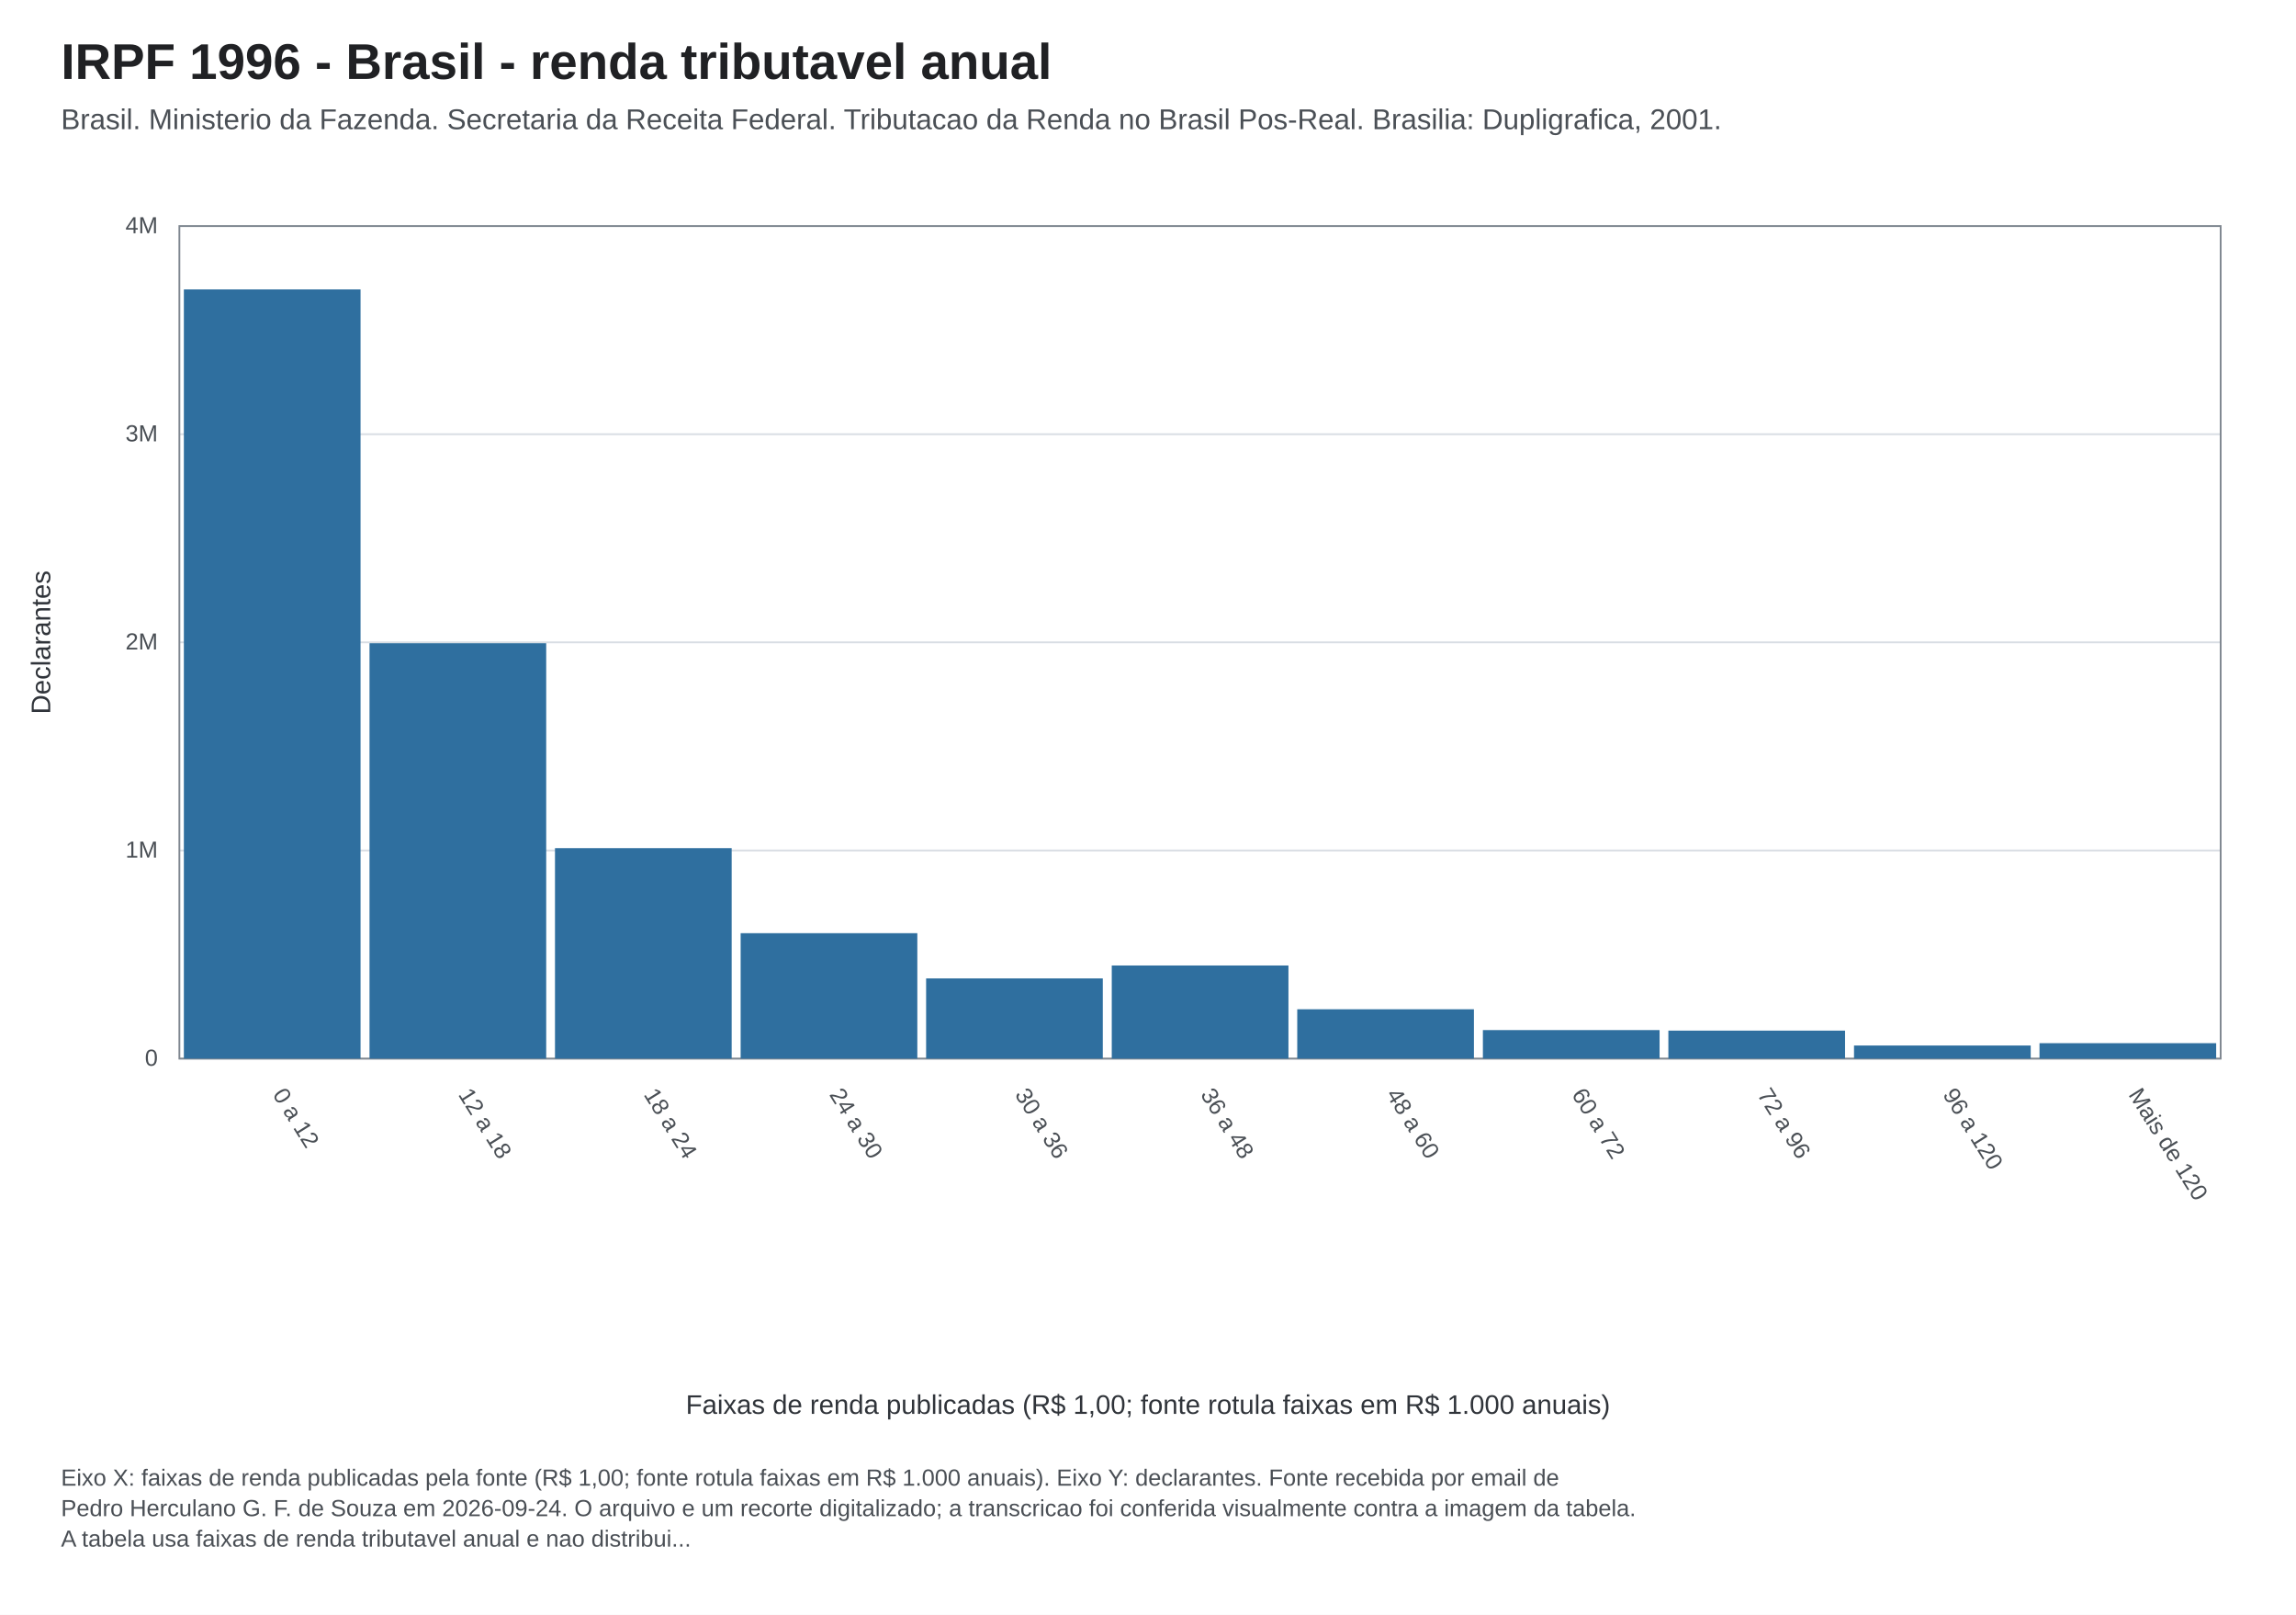
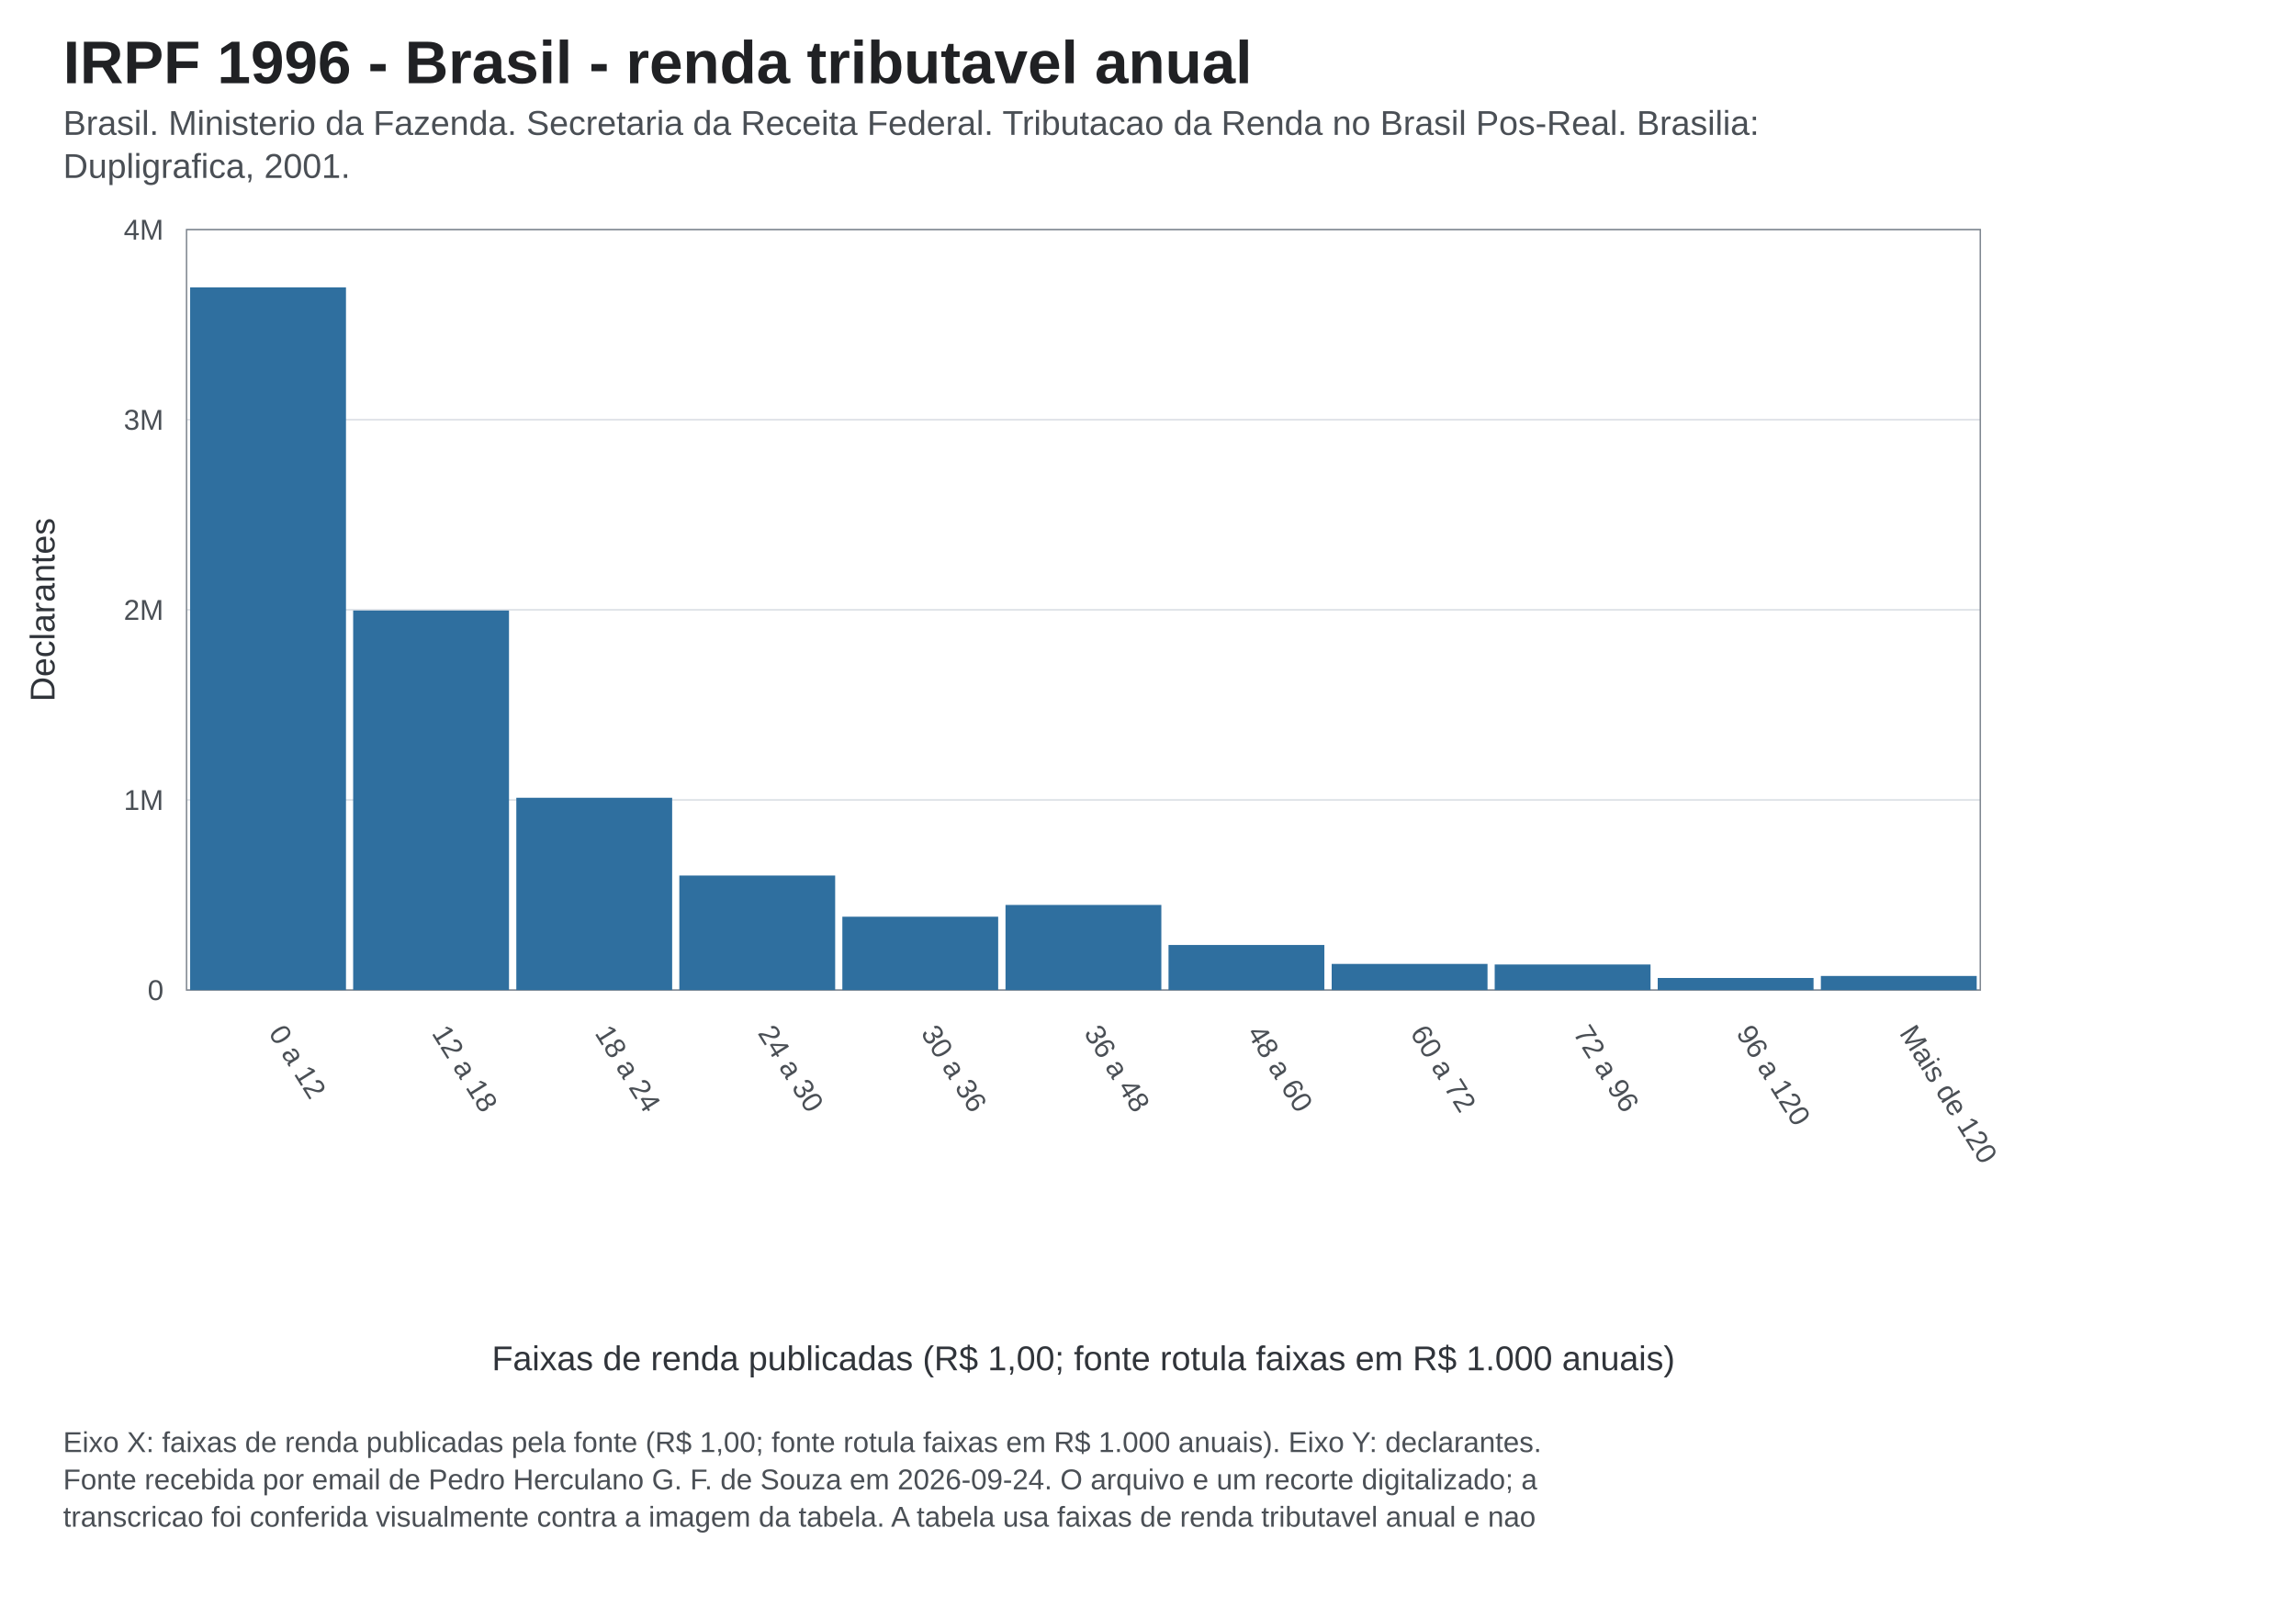
- <svg xmlns="http://www.w3.org/2000/svg" width="1280" height="900" viewBox="0 0 1280 900">
+ <svg xmlns="http://www.w3.org/2000/svg" width="1600" height="1120" viewBox="0 0 1600 1120">
  <style>
text{font-family:Arial,Helvetica,sans-serif;fill:#202124}
- .title{font-size:28px;font-weight:700}
- .subtitle{font-size:16px;fill:#4a4f55}
- .axis{font-size:15px;fill:#30343a}
- .tick{font-size:13px;fill:#4a4f55}
- .note{font-size:13px;fill:#4a4f55}
+ .title{font-size:42px;font-weight:700}
+ .subtitle{font-size:24px;fill:#4a4f55}
+ .axis{font-size:24px;fill:#30343a}
+ .tick{font-size:20px;fill:#4a4f55}
+ .note{font-size:20px;fill:#4a4f55}
.bar{fill:#2f6f9f}
.bar:hover{fill:#c85a28}
.grid{stroke:#d8dde3;stroke-width:1}
.frame{stroke:#7f8790;stroke-width:1;fill:none}
</style>
-   <rect x="0" y="0" width="1280" height="900" fill="#ffffff" />
-   <text x="34.0" y="44.0" class="title">IRPF 1996 - Brasil - renda tributavel anual</text>
-   <text x="34.0" y="72.0" class="subtitle">Brasil. Ministerio da Fazenda. Secretaria da Receita Federal. Tributacao da Renda no Brasil Pos-Real. Brasilia: Dupligrafica, 2001.</text>
-   <line x1="100" y1="590.0" x2="1238" y2="590.0" class="grid" />
-   <text x="88.0" y="594.0" class="tick" text-anchor="end">0</text>
-   <line x1="100" y1="474.0" x2="1238" y2="474.0" class="grid" />
-   <text x="88.0" y="478.0" class="tick" text-anchor="end">1M</text>
-   <line x1="100" y1="358.0" x2="1238" y2="358.0" class="grid" />
-   <text x="88.0" y="362.0" class="tick" text-anchor="end">2M</text>
-   <line x1="100" y1="242.0" x2="1238" y2="242.0" class="grid" />
-   <text x="88.0" y="246.0" class="tick" text-anchor="end">3M</text>
-   <line x1="100" y1="126.0" x2="1238" y2="126.0" class="grid" />
-   <text x="88.0" y="130.0" class="tick" text-anchor="end">4M</text>
-   <rect x="100" y="126" width="1138" height="464" class="frame" />
-   <rect class="bar" x="102.5" y="161.3" width="98.5" height="428.7" />
-   <text class="tick" transform="translate(151.7,610.0) rotate(58)" text-anchor="start">0 a 12</text>
-   <rect class="bar" x="206.0" y="358.5" width="98.5" height="231.5" />
-   <text class="tick" transform="translate(255.2,610.0) rotate(58)" text-anchor="start">12 a 18</text>
-   <rect class="bar" x="309.4" y="472.7" width="98.5" height="117.3" />
-   <text class="tick" transform="translate(358.6,610.0) rotate(58)" text-anchor="start">18 a 24</text>
-   <rect class="bar" x="412.9" y="520.1" width="98.5" height="69.9" />
-   <text class="tick" transform="translate(462.1,610.0) rotate(58)" text-anchor="start">24 a 30</text>
-   <rect class="bar" x="516.3" y="545.3" width="98.5" height="44.7" />
-   <text class="tick" transform="translate(565.5,610.0) rotate(58)" text-anchor="start">30 a 36</text>
-   <rect class="bar" x="619.8" y="538.1" width="98.5" height="51.9" />
-   <text class="tick" transform="translate(669.0,610.0) rotate(58)" text-anchor="start">36 a 48</text>
-   <rect class="bar" x="723.2" y="562.5" width="98.5" height="27.5" />
-   <text class="tick" transform="translate(772.5,610.0) rotate(58)" text-anchor="start">48 a 60</text>
-   <rect class="bar" x="826.7" y="574.1" width="98.5" height="15.9" />
-   <text class="tick" transform="translate(875.9,610.0) rotate(58)" text-anchor="start">60 a 72</text>
-   <rect class="bar" x="930.1" y="574.4" width="98.5" height="15.6" />
-   <text class="tick" transform="translate(979.4,610.0) rotate(58)" text-anchor="start">72 a 96</text>
-   <rect class="bar" x="1033.6" y="582.7" width="98.5" height="7.3" />
-   <text class="tick" transform="translate(1082.8,610.0) rotate(58)" text-anchor="start">96 a 120</text>
-   <rect class="bar" x="1137.0" y="581.4" width="98.5" height="8.6" />
-   <text class="tick" transform="translate(1186.3,610.0) rotate(58)" text-anchor="start">Mais de 120</text>
-   <text x="640.0" y="788.0" class="axis" text-anchor="middle">Faixas de renda publicadas (R$ 1,00; fonte rotula faixas em R$ 1.000 anuais)</text>
-   <text class="axis" transform="translate(28,358.0) rotate(-90)" text-anchor="middle">Declarantes</text>
-   <text x="34.0" y="828.0" class="note">Eixo X: faixas de renda publicadas pela fonte (R$ 1,00; fonte rotula faixas em R$ 1.000 anuais). Eixo Y: declarantes. Fonte recebida por email de</text>
-   <text x="34.0" y="845.0" class="note">Pedro Herculano G. F. de Souza em 2026-09-24. O arquivo e um recorte digitalizado; a transcricao foi conferida visualmente contra a imagem da tabela.</text>
-   <text x="34.0" y="862.0" class="note">A tabela usa faixas de renda tributavel anual e nao distribui...</text>
+   <rect x="0" y="0" width="1600" height="1120" fill="#ffffff" />
+   <text x="44.0" y="58.0" class="title">IRPF 1996 - Brasil - renda tributavel anual</text>
+   <text x="44.0" y="94.0" class="subtitle">Brasil. Ministerio da Fazenda. Secretaria da Receita Federal. Tributacao da Renda no Brasil Pos-Real. Brasilia:</text>
+   <text x="44.0" y="124.0" class="subtitle">Dupligrafica, 2001.</text>
+   <line x1="130" y1="690.0" x2="1380" y2="690.0" class="grid" />
+   <text x="114.0" y="697.0" class="tick" text-anchor="end">0</text>
+   <line x1="130" y1="557.5" x2="1380" y2="557.5" class="grid" />
+   <text x="114.0" y="564.5" class="tick" text-anchor="end">1M</text>
+   <line x1="130" y1="425.0" x2="1380" y2="425.0" class="grid" />
+   <text x="114.0" y="432.0" class="tick" text-anchor="end">2M</text>
+   <line x1="130" y1="292.5" x2="1380" y2="292.5" class="grid" />
+   <text x="114.0" y="299.5" class="tick" text-anchor="end">3M</text>
+   <line x1="130" y1="160.0" x2="1380" y2="160.0" class="grid" />
+   <text x="114.0" y="167.0" class="tick" text-anchor="end">4M</text>
+   <rect x="130" y="160" width="1250" height="530" class="frame" />
+   <rect class="bar" x="132.5" y="200.3" width="108.6" height="489.7" />
+   <text class="tick" transform="translate(186.8,720.0) rotate(58)" text-anchor="start">0 a 12</text>
+   <rect class="bar" x="246.1" y="425.5" width="108.6" height="264.5" />
+   <text class="tick" transform="translate(300.5,720.0) rotate(58)" text-anchor="start">12 a 18</text>
+   <rect class="bar" x="359.8" y="556.0" width="108.6" height="134.0" />
+   <text class="tick" transform="translate(414.1,720.0) rotate(58)" text-anchor="start">18 a 24</text>
+   <rect class="bar" x="473.4" y="610.2" width="108.6" height="79.8" />
+   <text class="tick" transform="translate(527.7,720.0) rotate(58)" text-anchor="start">24 a 30</text>
+   <rect class="bar" x="587.0" y="638.9" width="108.6" height="51.1" />
+   <text class="tick" transform="translate(641.4,720.0) rotate(58)" text-anchor="start">30 a 36</text>
+   <rect class="bar" x="700.7" y="630.7" width="108.6" height="59.3" />
+   <text class="tick" transform="translate(755.0,720.0) rotate(58)" text-anchor="start">36 a 48</text>
+   <rect class="bar" x="814.3" y="658.6" width="108.6" height="31.4" />
+   <text class="tick" transform="translate(868.6,720.0) rotate(58)" text-anchor="start">48 a 60</text>
+   <rect class="bar" x="928.0" y="671.8" width="108.6" height="18.2" />
+   <text class="tick" transform="translate(982.3,720.0) rotate(58)" text-anchor="start">60 a 72</text>
+   <rect class="bar" x="1041.6" y="672.2" width="108.6" height="17.8" />
+   <text class="tick" transform="translate(1095.9,720.0) rotate(58)" text-anchor="start">72 a 96</text>
+   <rect class="bar" x="1155.2" y="681.6" width="108.6" height="8.4" />
+   <text class="tick" transform="translate(1209.5,720.0) rotate(58)" text-anchor="start">96 a 120</text>
+   <rect class="bar" x="1268.9" y="680.2" width="108.6" height="9.8" />
+   <text class="tick" transform="translate(1323.2,720.0) rotate(58)" text-anchor="start">Mais de 120</text>
+   <text x="755.0" y="955.0" class="axis" text-anchor="middle">Faixas de renda publicadas (R$ 1,00; fonte rotula faixas em R$ 1.000 anuais)</text>
+   <text class="axis" transform="translate(38,425.0) rotate(-90)" text-anchor="middle">Declarantes</text>
+   <text x="44.0" y="1012.0" class="note">Eixo X: faixas de renda publicadas pela fonte (R$ 1,00; fonte rotula faixas em R$ 1.000 anuais). Eixo Y: declarantes.</text>
+   <text x="44.0" y="1038.0" class="note">Fonte recebida por email de Pedro Herculano G. F. de Souza em 2026-09-24. O arquivo e um recorte digitalizado; a</text>
+   <text x="44.0" y="1064.0" class="note">transcricao foi conferida visualmente contra a imagem da tabela. A tabela usa faixas de renda tributavel anual e nao</text>
</svg>
